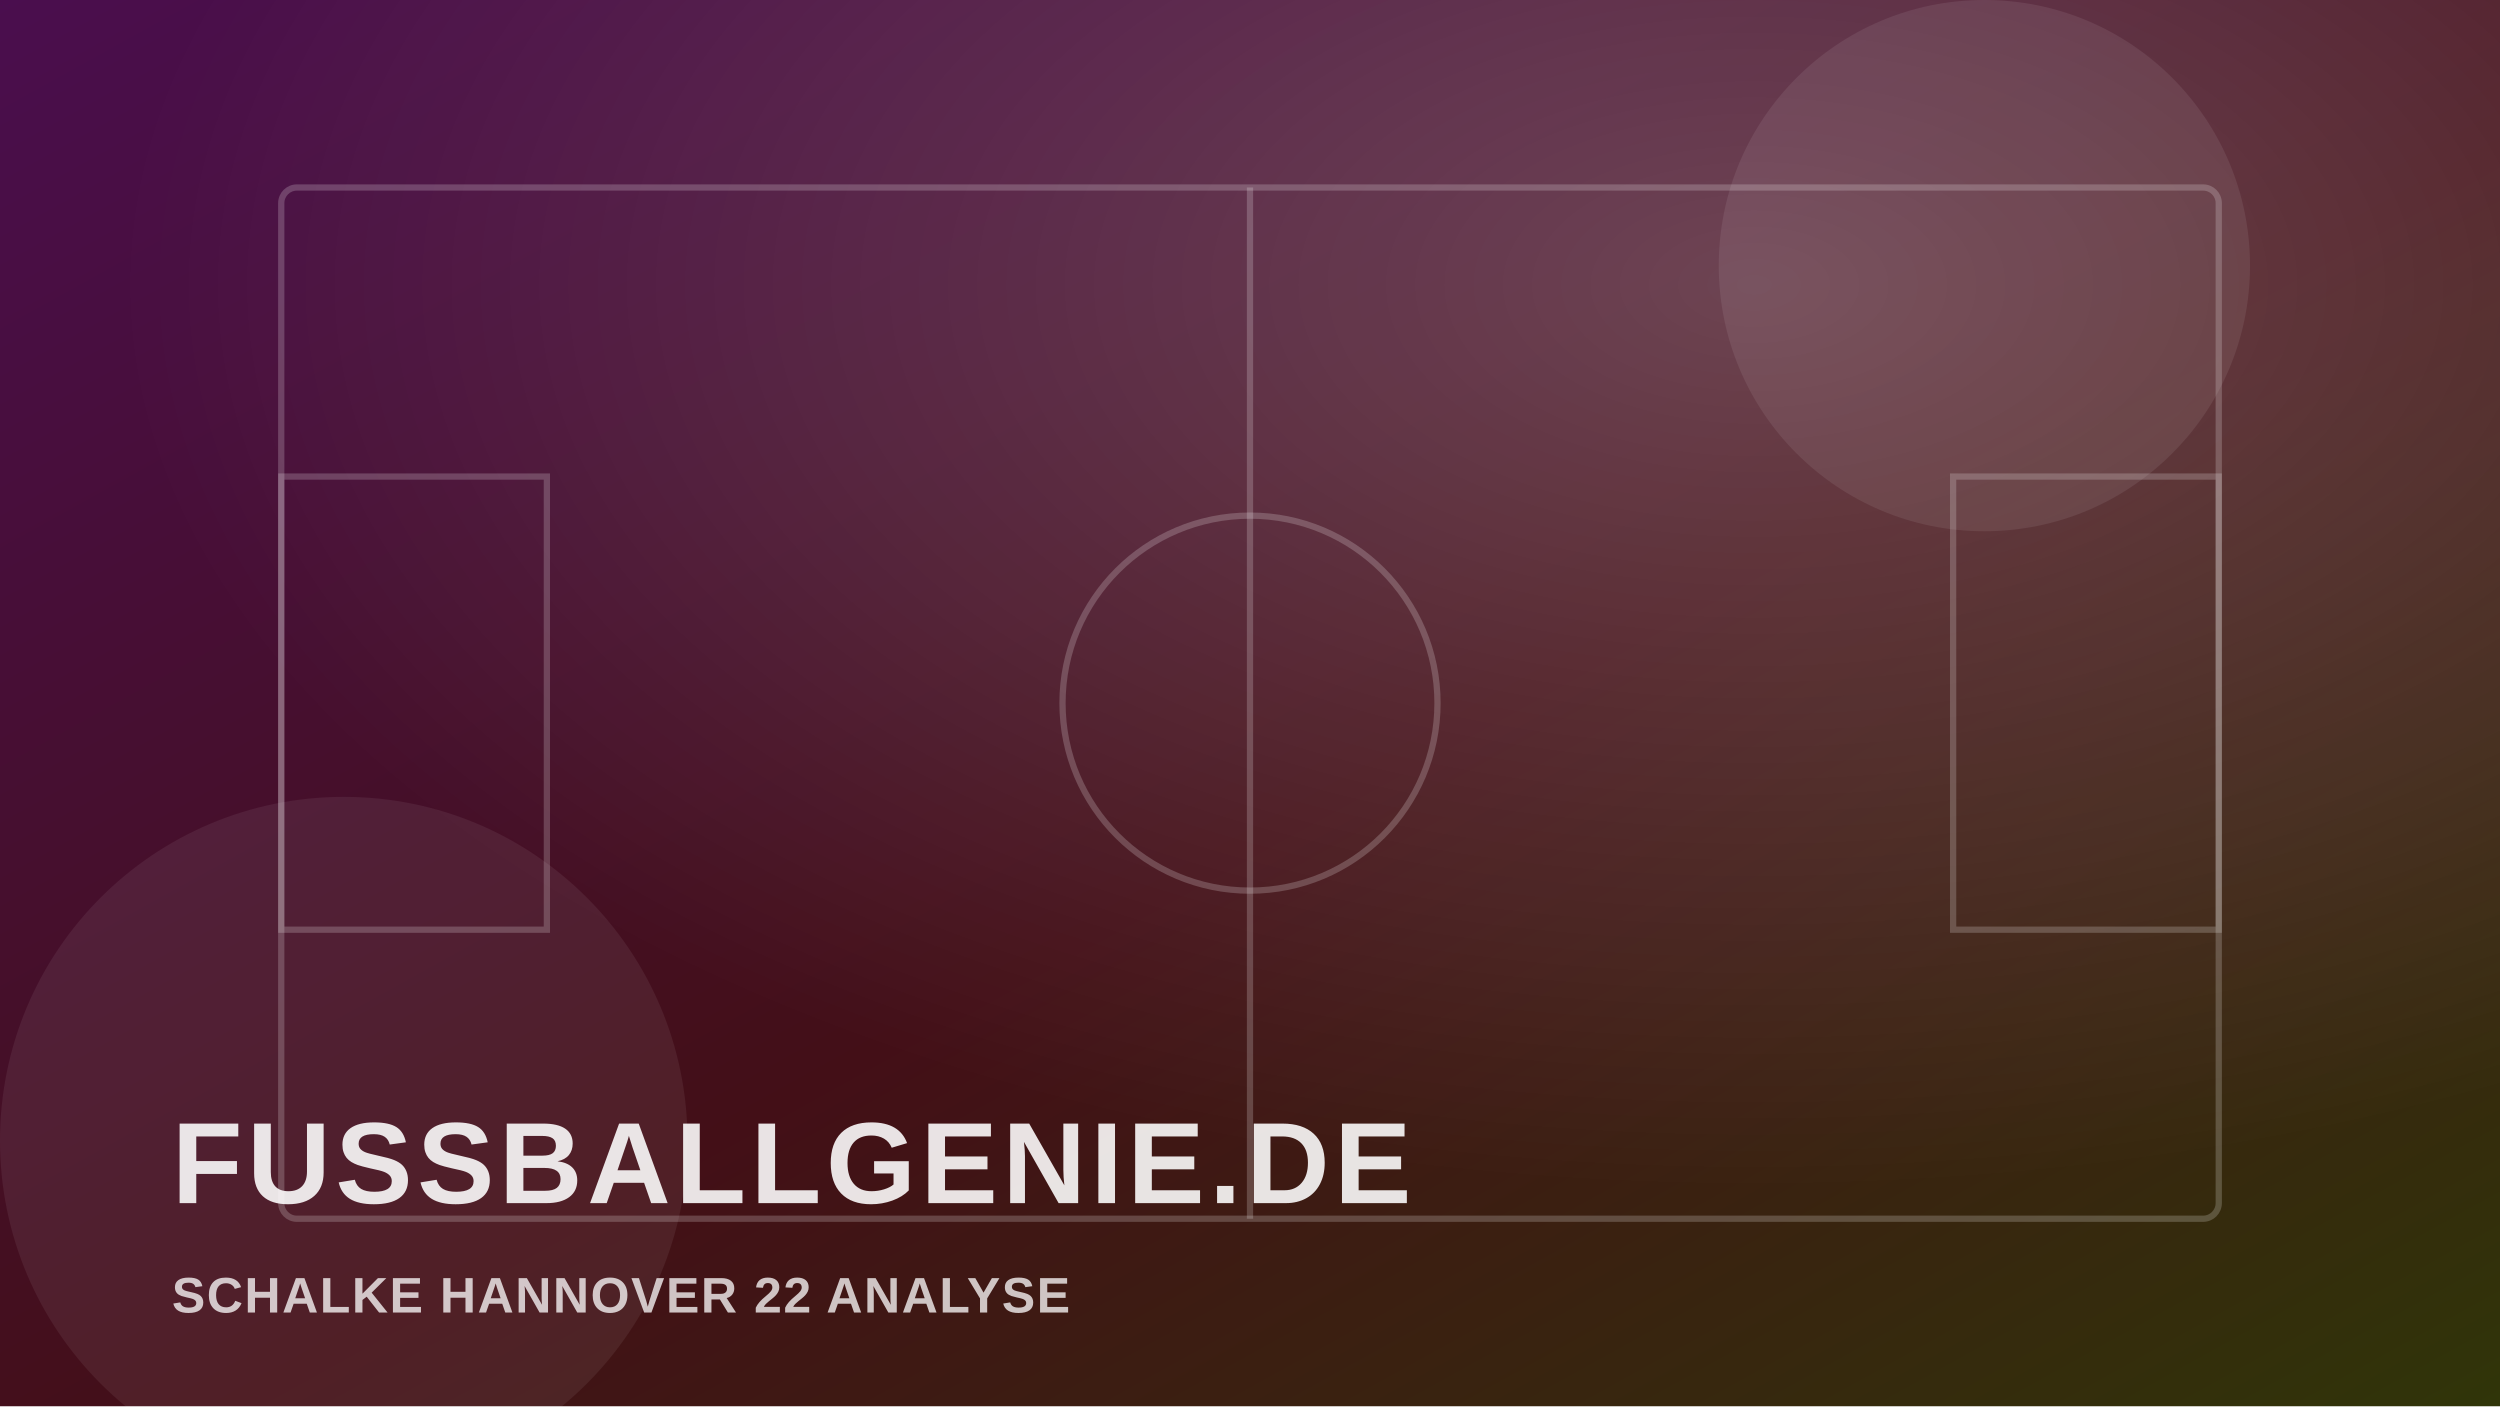
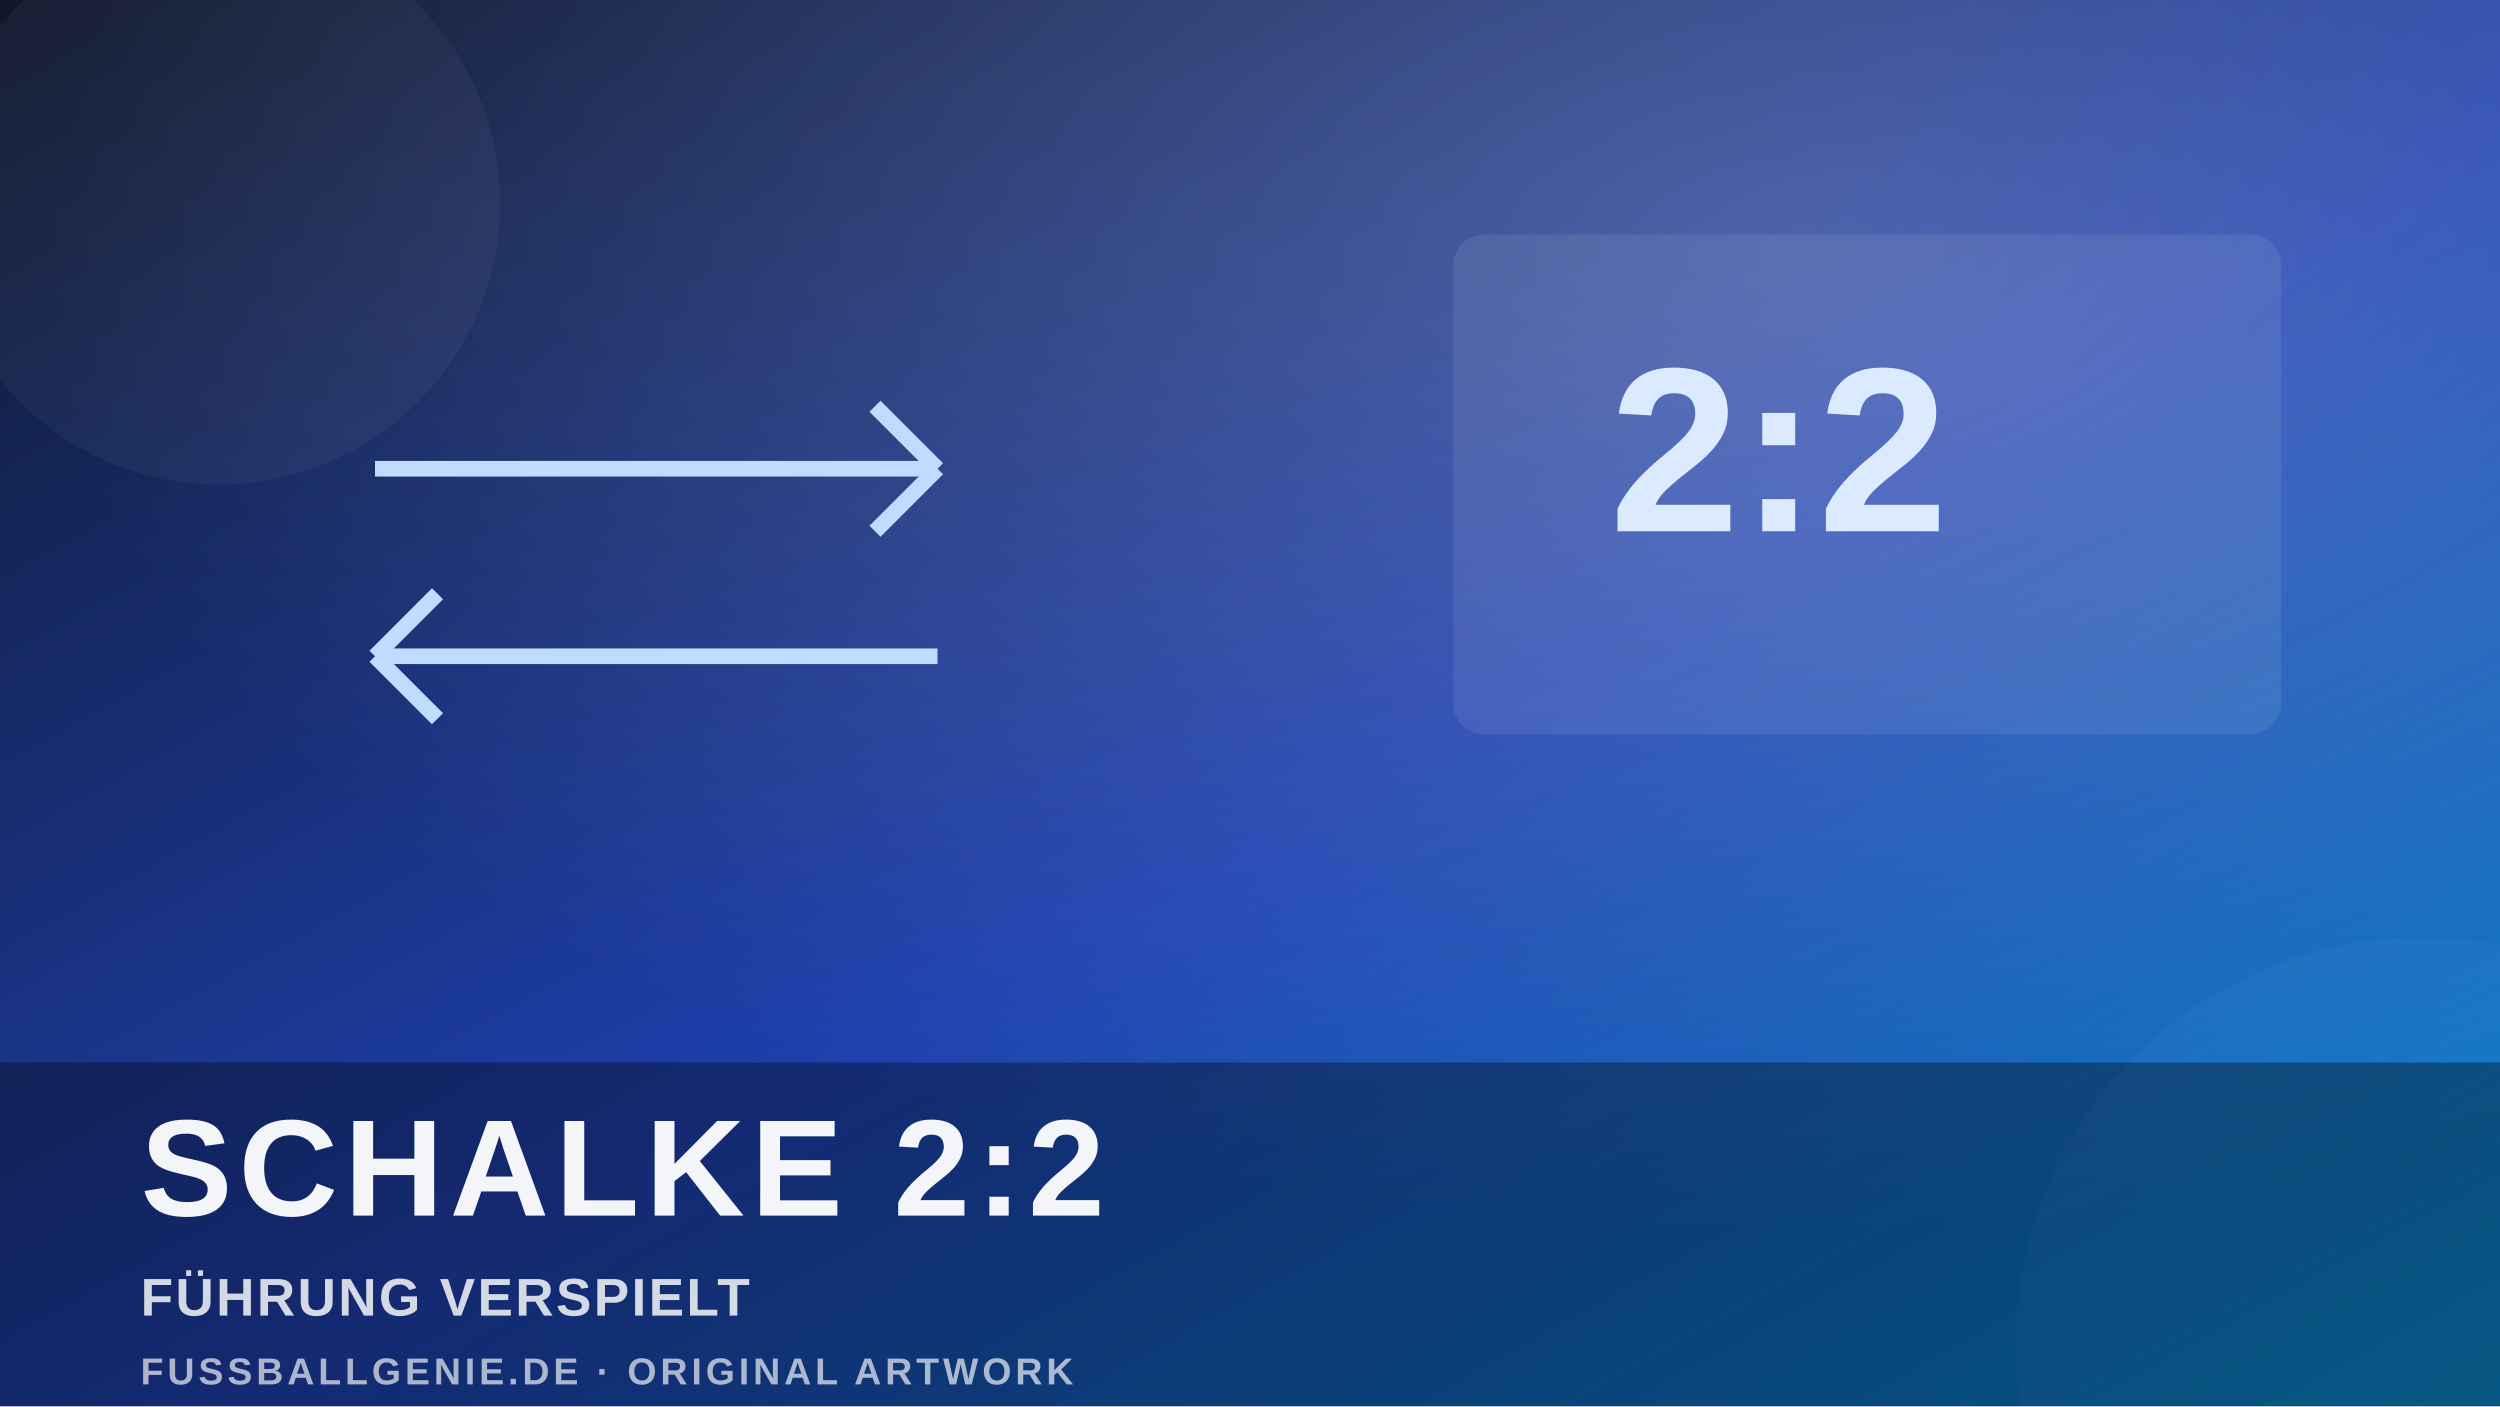
- <svg xmlns="http://www.w3.org/2000/svg" width="1600" height="900" viewBox="0 0 1600 900" role="img" aria-label="SCHALKE HANNOVER 22 ANALYSE">
+ <svg xmlns="http://www.w3.org/2000/svg" width="1600" height="900" viewBox="0 0 1600 900" role="img" aria-label="SCHALKE 2:2">
  <defs>
-     <linearGradient id="g" x1="0" y1="0" x2="1" y2="1">
-       <stop offset="0%" stop-color="hsl(296,70%,18%)" />
-       <stop offset="55%" stop-color="hsl(351,64%,16%)" />
-       <stop offset="100%" stop-color="hsl(66,72%,12%)" />
+     <linearGradient id="bg" x1="0" y1="0" x2="1" y2="1">
+       <stop offset="0%" stop-color="#0f172a" />
+       <stop offset="55%" stop-color="#1e40af" />
+       <stop offset="100%" stop-color="#0284c7" />
    </linearGradient>
-     <radialGradient id="r" cx="70%" cy="20%" r="65%">
+     <radialGradient id="glow" cx="72%" cy="18%" r="70%">
      <stop offset="0%" stop-color="rgba(255,255,255,.22)" />
      <stop offset="100%" stop-color="rgba(255,255,255,0)" />
    </radialGradient>
  </defs>
-   <rect width="1600" height="900" fill="url(#g)" />
-   <rect width="1600" height="900" fill="url(#r)" />
-   <circle cx="1270" cy="170" r="170" fill="rgba(255,255,255,.08)" />
-   <circle cx="220" cy="730" r="220" fill="rgba(255,255,255,.07)" />
-   <g stroke="rgba(255,255,255,.2)" fill="none" stroke-width="4">
-     <rect x="180" y="120" width="1240" height="660" rx="10" />
-     <circle cx="800" cy="450" r="120" />
-     <line x1="800" y1="120" x2="800" y2="780" />
-     <rect x="180" y="305" width="170" height="290" />
-     <rect x="1250" y="305" width="170" height="290" />
+   <rect width="1600" height="900" fill="url(#bg)" />
+   <rect width="1600" height="900" fill="url(#glow)" />
+   <g opacity=".35">
+     <circle cx="140" cy="130" r="180" fill="rgba(255,255,255,.12)" />
+     <circle cx="1550" cy="860" r="260" fill="rgba(255,255,255,.08)" />
  </g>
-   <text x="110" y="770" fill="rgba(255,255,255,.88)" font-family="Barlow Condensed, Arial, sans-serif" font-size="74" font-weight="800" letter-spacing="3">FUSSBALLGENIE.DE</text>
-   <text x="110" y="840" fill="rgba(255,255,255,.75)" font-family="Barlow, Arial, sans-serif" font-size="32" font-weight="600" letter-spacing="1">SCHALKE HANNOVER 22 ANALYSE</text>
+   <g>
+     <rect x="930" y="150" width="530" height="320" rx="20" fill="rgba(255,255,255,.08)" />
+     <text x="1030" y="340" fill="#dbeafe" font-family="Barlow Condensed, Arial" font-size="150" font-weight="900">2:2</text>
+     <path d="M240 300 L600 300" stroke="#bfdbfe" stroke-width="10" />
+     <path d="M600 300 L560 260 M600 300 L560 340" stroke="#bfdbfe" stroke-width="10" fill="none" />
+     <path d="M600 420 L240 420" stroke="#bfdbfe" stroke-width="10" />
+     <path d="M240 420 L280 380 M240 420 L280 460" stroke="#bfdbfe" stroke-width="10" fill="none" />
+   </g>
+   <rect x="0" y="680" width="1600" height="220" fill="rgba(0,0,0,.35)" />
+   <text x="90" y="778" fill="rgba(255,255,255,.95)" font-family="Barlow Condensed, Arial, sans-serif" font-size="88" font-weight="900" letter-spacing="4">SCHALKE 2:2</text>
+   <text x="90" y="842" fill="rgba(255,255,255,.82)" font-family="Barlow, Arial, sans-serif" font-size="34" font-weight="700" letter-spacing="1.5">FÜHRUNG VERSPIELT</text>
+   <text x="90" y="886" fill="rgba(255,255,255,.65)" font-family="Barlow Condensed, Arial, sans-serif" font-size="24" font-weight="700" letter-spacing="2.5">FUSSBALLGENIE.DE · ORIGINAL ARTWORK</text>
</svg>
